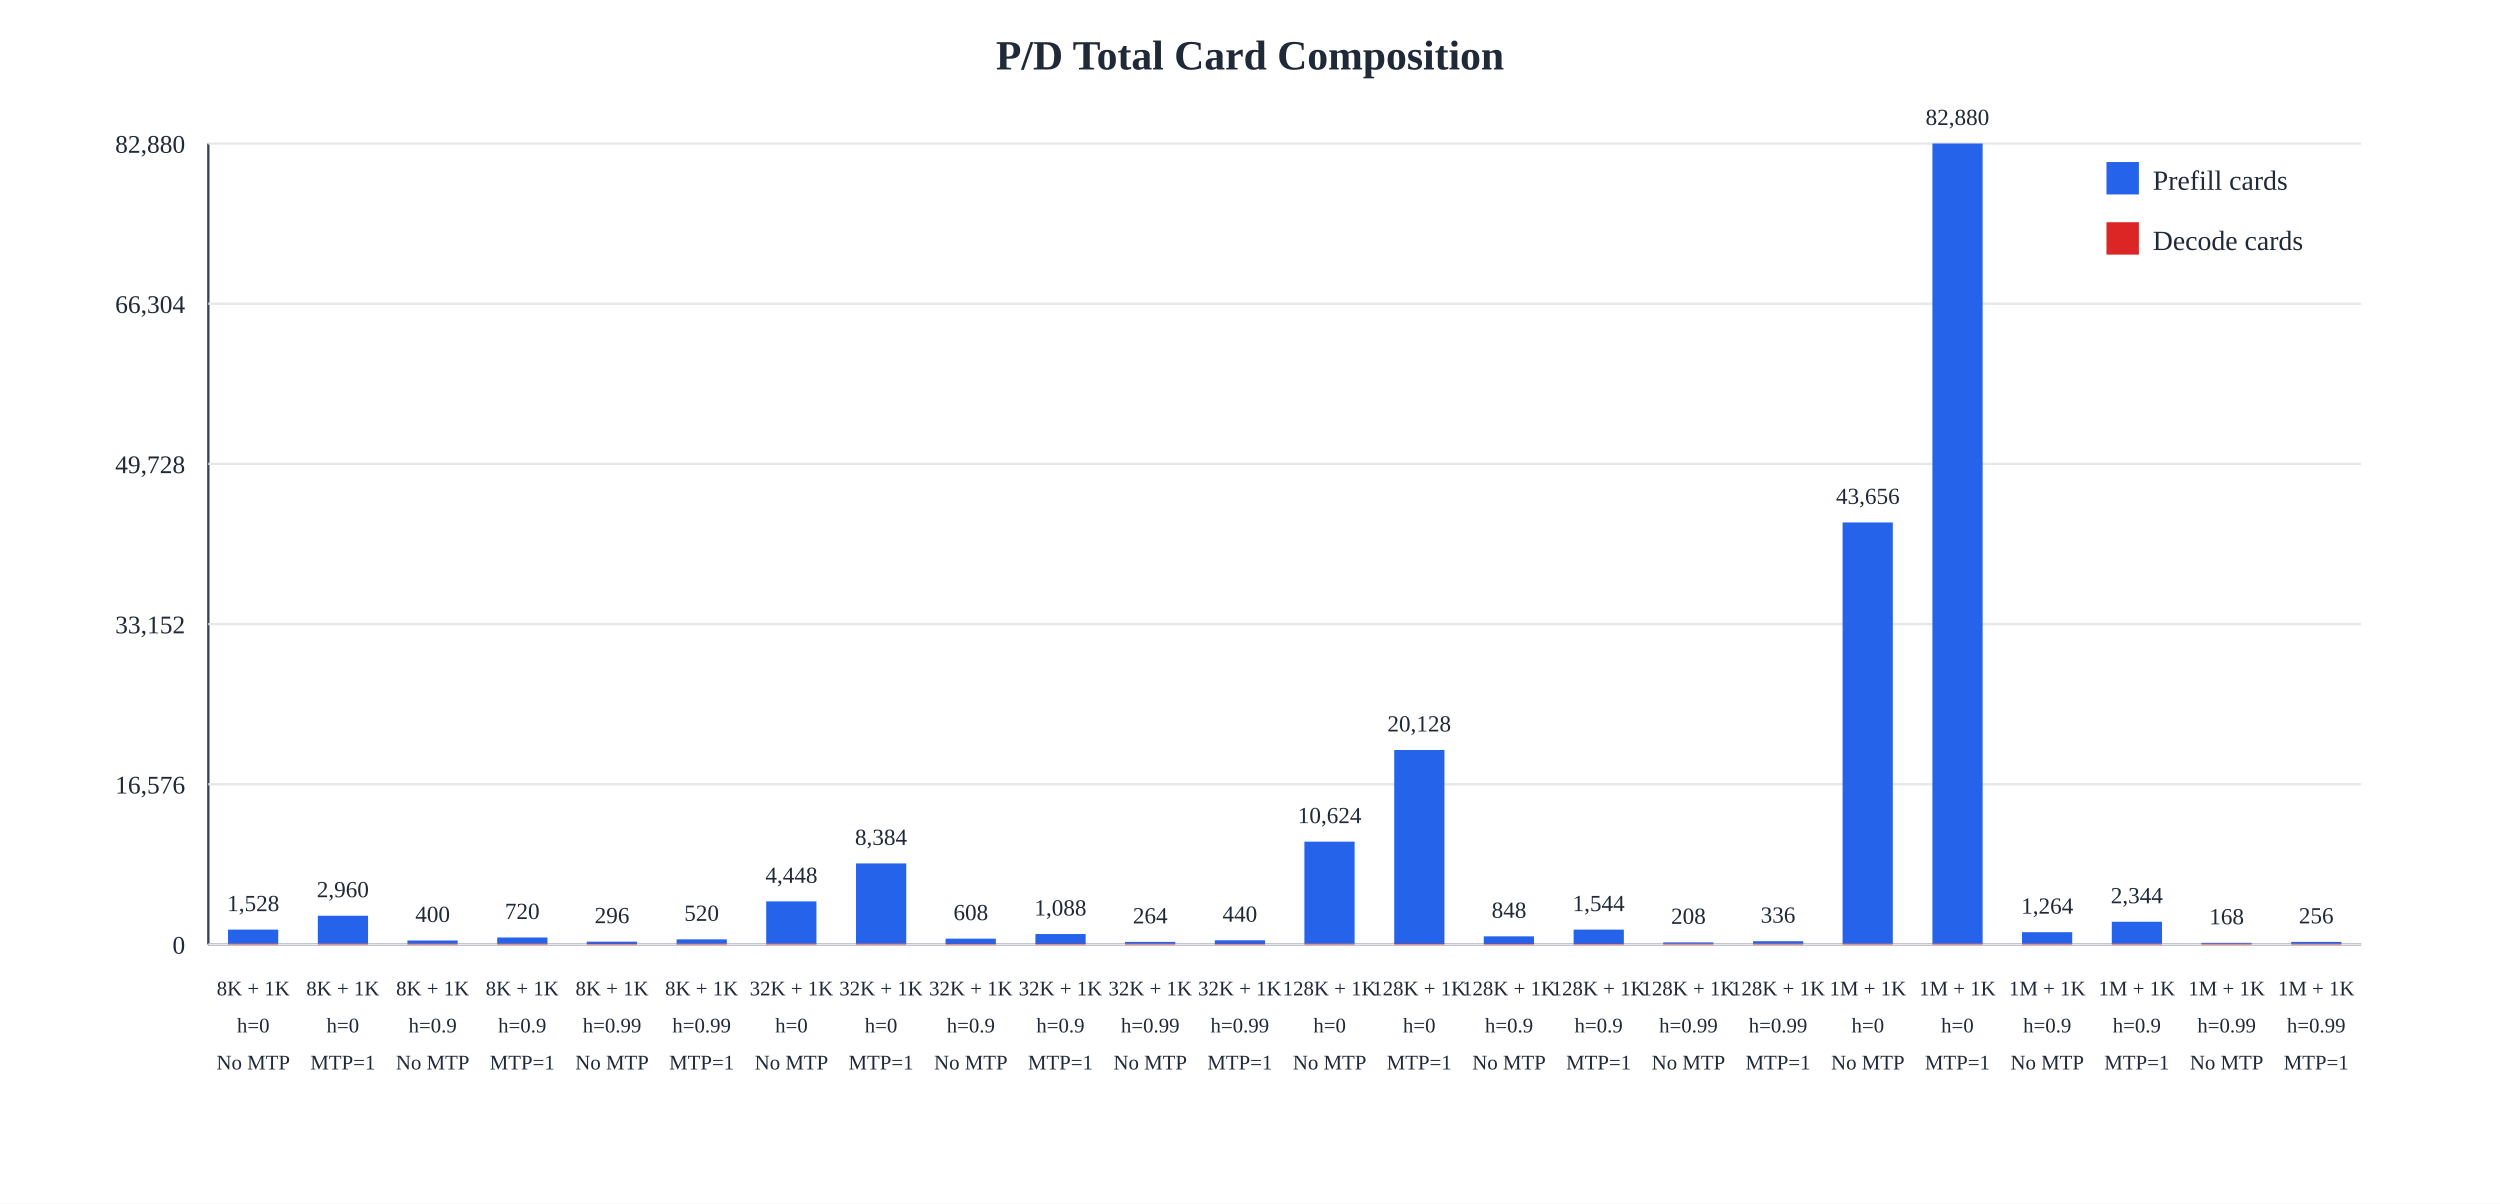
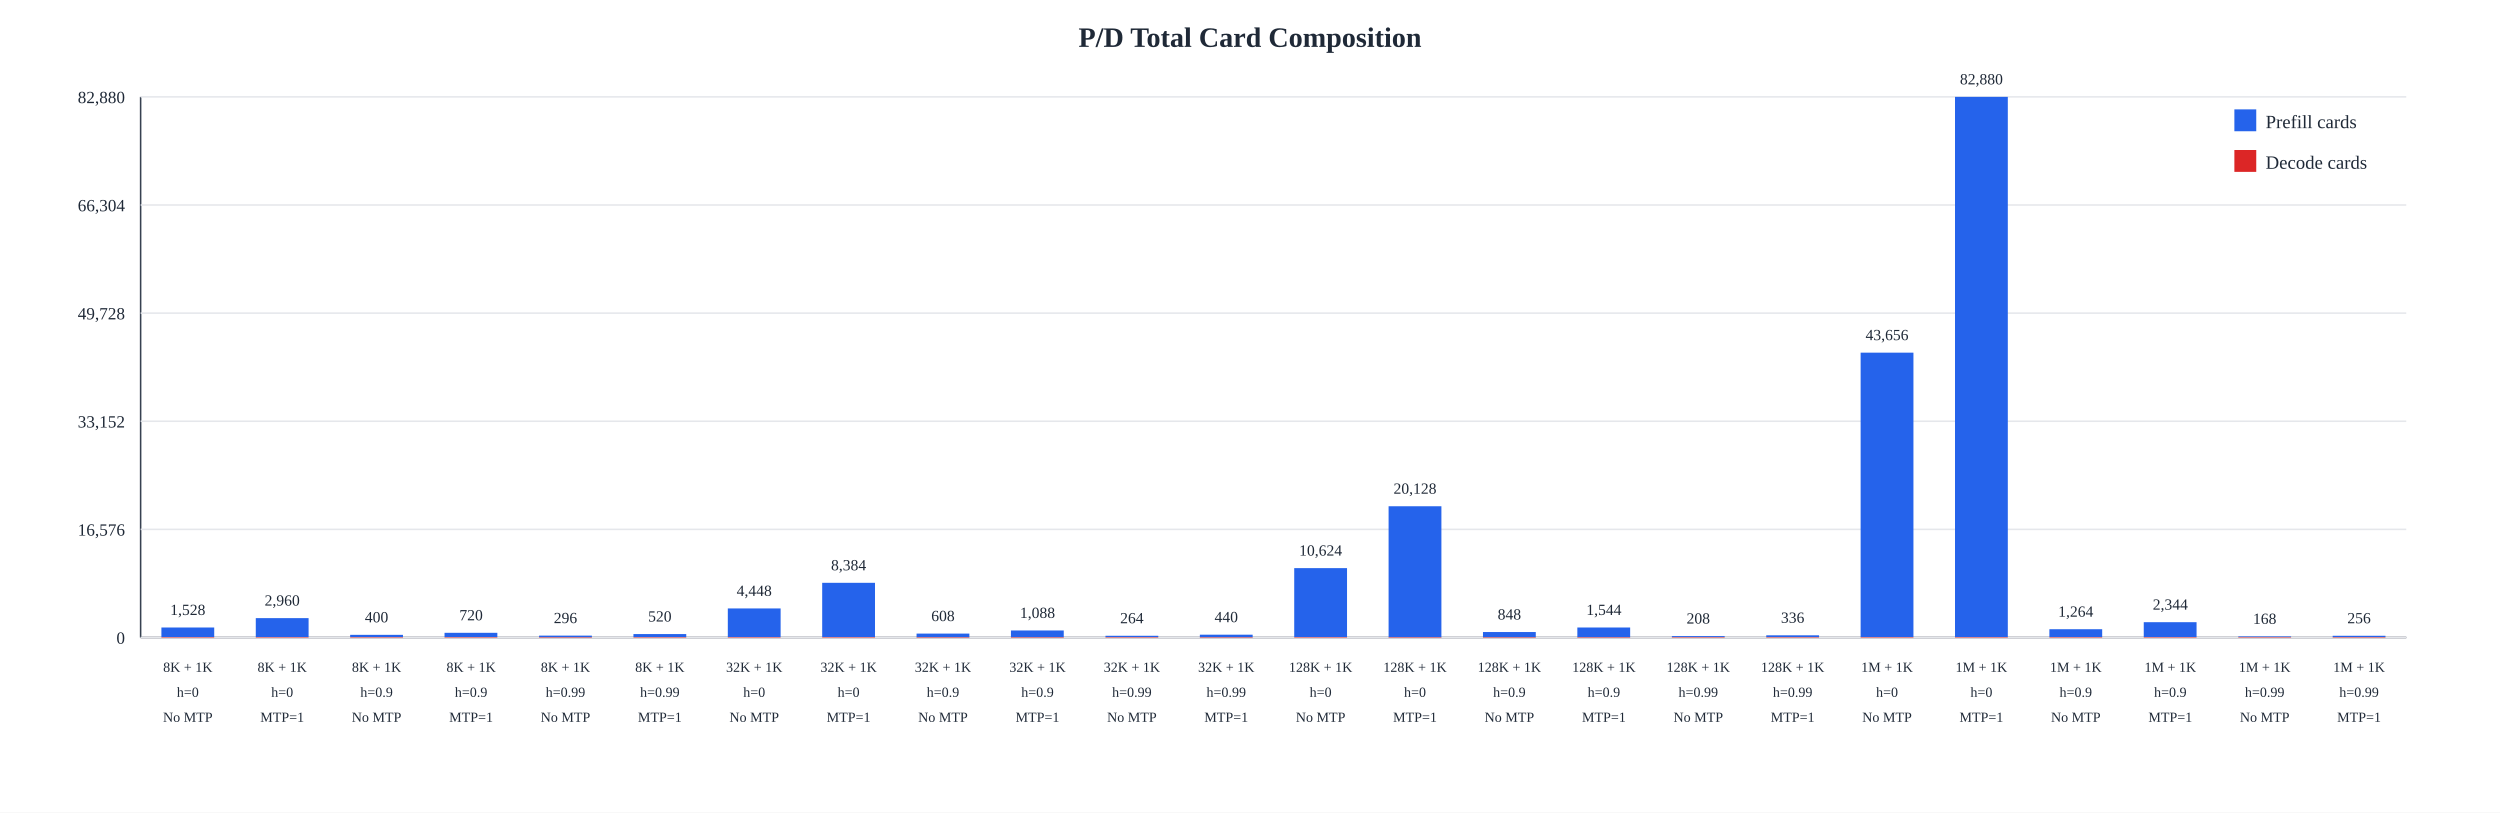
- <svg xmlns="http://www.w3.org/2000/svg" width="1080" height="520" viewBox="0 0 1080 520">
+ <svg xmlns="http://www.w3.org/2000/svg" width="1600" height="520" viewBox="0 0 1600 520">
  <rect width="100%" height="100%" fill="#ffffff" />
-   <text x="540.0" y="30.0" font-size="18" font-weight="700" text-anchor="middle" fill="#1f2937">P/D Total Card Composition</text>
+   <text x="800.0" y="30.0" font-size="18" font-weight="700" text-anchor="middle" fill="#1f2937">P/D Total Card Composition</text>
  <line x1="90" y1="62" x2="90" y2="408" stroke="#374151" />
-   <line x1="90" y1="408" x2="1020" y2="408" stroke="#374151" />
-   <line x1="90" y1="408.0" x2="1020" y2="408.0" stroke="#e5e7eb" />
+   <line x1="90" y1="408" x2="1540" y2="408" stroke="#374151" />
+   <line x1="90" y1="408.0" x2="1540" y2="408.0" stroke="#e5e7eb" />
  <text x="80.0" y="412.0" font-size="11" font-weight="400" text-anchor="end" fill="#1f2937">0</text>
-   <line x1="90" y1="338.8" x2="1020" y2="338.8" stroke="#e5e7eb" />
+   <line x1="90" y1="338.8" x2="1540" y2="338.8" stroke="#e5e7eb" />
  <text x="80.0" y="342.8" font-size="11" font-weight="400" text-anchor="end" fill="#1f2937">16,576</text>
-   <line x1="90" y1="269.6" x2="1020" y2="269.6" stroke="#e5e7eb" />
+   <line x1="90" y1="269.6" x2="1540" y2="269.6" stroke="#e5e7eb" />
  <text x="80.0" y="273.6" font-size="11" font-weight="400" text-anchor="end" fill="#1f2937">33,152</text>
-   <line x1="90" y1="200.4" x2="1020" y2="200.4" stroke="#e5e7eb" />
+   <line x1="90" y1="200.4" x2="1540" y2="200.4" stroke="#e5e7eb" />
  <text x="80.0" y="204.4" font-size="11" font-weight="400" text-anchor="end" fill="#1f2937">49,728</text>
-   <line x1="90" y1="131.2" x2="1020" y2="131.2" stroke="#e5e7eb" />
+   <line x1="90" y1="131.2" x2="1540" y2="131.2" stroke="#e5e7eb" />
  <text x="80.0" y="135.2" font-size="11" font-weight="400" text-anchor="end" fill="#1f2937">66,304</text>
-   <line x1="90" y1="62.0" x2="1020" y2="62.0" stroke="#e5e7eb" />
+   <line x1="90" y1="62.0" x2="1540" y2="62.0" stroke="#e5e7eb" />
  <text x="80.0" y="66.0" font-size="11" font-weight="400" text-anchor="end" fill="#1f2937">82,880</text>
-   <rect x="98.5" y="401.6" width="21.7" height="6.1" fill="#2563eb" />
-   <rect x="98.5" y="407.7" width="21.7" height="0.3" fill="#dc2626" />
-   <text x="109.4" y="393.6" font-size="10" font-weight="400" text-anchor="middle" fill="#1f2937">1,528</text>
-   <text x="109.4" y="430.0" font-size="9" font-weight="400" text-anchor="middle" fill="#1f2937">8K + 1K</text>
-   <text x="109.4" y="446.0" font-size="9" font-weight="400" text-anchor="middle" fill="#1f2937">h=0</text>
-   <text x="109.4" y="462.0" font-size="9" font-weight="400" text-anchor="middle" fill="#1f2937">No MTP</text>
-   <rect x="137.3" y="395.6" width="21.7" height="12.1" fill="#2563eb" />
-   <rect x="137.3" y="407.7" width="21.7" height="0.3" fill="#dc2626" />
-   <text x="148.1" y="387.6" font-size="10" font-weight="400" text-anchor="middle" fill="#1f2937">2,960</text>
-   <text x="148.1" y="430.0" font-size="9" font-weight="400" text-anchor="middle" fill="#1f2937">8K + 1K</text>
-   <text x="148.1" y="446.0" font-size="9" font-weight="400" text-anchor="middle" fill="#1f2937">h=0</text>
-   <text x="148.1" y="462.0" font-size="9" font-weight="400" text-anchor="middle" fill="#1f2937">MTP=1</text>
-   <rect x="176.0" y="406.3" width="21.7" height="1.4" fill="#2563eb" />
-   <rect x="176.0" y="407.7" width="21.7" height="0.3" fill="#dc2626" />
-   <text x="186.9" y="398.3" font-size="10" font-weight="400" text-anchor="middle" fill="#1f2937">400</text>
-   <text x="186.9" y="430.0" font-size="9" font-weight="400" text-anchor="middle" fill="#1f2937">8K + 1K</text>
-   <text x="186.9" y="446.0" font-size="9" font-weight="400" text-anchor="middle" fill="#1f2937">h=0.9</text>
-   <text x="186.9" y="462.0" font-size="9" font-weight="400" text-anchor="middle" fill="#1f2937">No MTP</text>
-   <rect x="214.8" y="405.0" width="21.7" height="2.7" fill="#2563eb" />
-   <rect x="214.8" y="407.7" width="21.7" height="0.3" fill="#dc2626" />
-   <text x="225.6" y="397.0" font-size="10" font-weight="400" text-anchor="middle" fill="#1f2937">720</text>
-   <text x="225.6" y="430.0" font-size="9" font-weight="400" text-anchor="middle" fill="#1f2937">8K + 1K</text>
-   <text x="225.6" y="446.0" font-size="9" font-weight="400" text-anchor="middle" fill="#1f2937">h=0.9</text>
-   <text x="225.6" y="462.0" font-size="9" font-weight="400" text-anchor="middle" fill="#1f2937">MTP=1</text>
-   <rect x="253.5" y="406.8" width="21.7" height="1.0" fill="#2563eb" />
-   <rect x="253.5" y="407.7" width="21.7" height="0.3" fill="#dc2626" />
-   <text x="264.4" y="398.8" font-size="10" font-weight="400" text-anchor="middle" fill="#1f2937">296</text>
-   <text x="264.4" y="430.0" font-size="9" font-weight="400" text-anchor="middle" fill="#1f2937">8K + 1K</text>
-   <text x="264.4" y="446.0" font-size="9" font-weight="400" text-anchor="middle" fill="#1f2937">h=0.99</text>
-   <text x="264.4" y="462.0" font-size="9" font-weight="400" text-anchor="middle" fill="#1f2937">No MTP</text>
-   <rect x="292.3" y="405.8" width="21.7" height="1.9" fill="#2563eb" />
-   <rect x="292.3" y="407.7" width="21.7" height="0.3" fill="#dc2626" />
-   <text x="303.1" y="397.8" font-size="10" font-weight="400" text-anchor="middle" fill="#1f2937">520</text>
-   <text x="303.1" y="430.0" font-size="9" font-weight="400" text-anchor="middle" fill="#1f2937">8K + 1K</text>
-   <text x="303.1" y="446.0" font-size="9" font-weight="400" text-anchor="middle" fill="#1f2937">h=0.99</text>
-   <text x="303.1" y="462.0" font-size="9" font-weight="400" text-anchor="middle" fill="#1f2937">MTP=1</text>
-   <rect x="331.0" y="389.4" width="21.7" height="18.3" fill="#2563eb" />
-   <rect x="331.0" y="407.7" width="21.7" height="0.3" fill="#dc2626" />
-   <text x="341.9" y="381.4" font-size="10" font-weight="400" text-anchor="middle" fill="#1f2937">4,448</text>
-   <text x="341.9" y="430.0" font-size="9" font-weight="400" text-anchor="middle" fill="#1f2937">32K + 1K</text>
-   <text x="341.9" y="446.0" font-size="9" font-weight="400" text-anchor="middle" fill="#1f2937">h=0</text>
-   <text x="341.9" y="462.0" font-size="9" font-weight="400" text-anchor="middle" fill="#1f2937">No MTP</text>
-   <rect x="369.8" y="373.0" width="21.7" height="34.7" fill="#2563eb" />
-   <rect x="369.8" y="407.7" width="21.7" height="0.3" fill="#dc2626" />
-   <text x="380.6" y="365.0" font-size="10" font-weight="400" text-anchor="middle" fill="#1f2937">8,384</text>
-   <text x="380.6" y="430.0" font-size="9" font-weight="400" text-anchor="middle" fill="#1f2937">32K + 1K</text>
-   <text x="380.6" y="446.0" font-size="9" font-weight="400" text-anchor="middle" fill="#1f2937">h=0</text>
-   <text x="380.6" y="462.0" font-size="9" font-weight="400" text-anchor="middle" fill="#1f2937">MTP=1</text>
-   <rect x="408.5" y="405.5" width="21.7" height="2.3" fill="#2563eb" />
-   <rect x="408.5" y="407.7" width="21.7" height="0.3" fill="#dc2626" />
-   <text x="419.4" y="397.5" font-size="10" font-weight="400" text-anchor="middle" fill="#1f2937">608</text>
-   <text x="419.4" y="430.0" font-size="9" font-weight="400" text-anchor="middle" fill="#1f2937">32K + 1K</text>
-   <text x="419.4" y="446.0" font-size="9" font-weight="400" text-anchor="middle" fill="#1f2937">h=0.9</text>
-   <text x="419.4" y="462.0" font-size="9" font-weight="400" text-anchor="middle" fill="#1f2937">No MTP</text>
-   <rect x="447.3" y="403.5" width="21.7" height="4.3" fill="#2563eb" />
-   <rect x="447.3" y="407.7" width="21.7" height="0.3" fill="#dc2626" />
-   <text x="458.1" y="395.5" font-size="10" font-weight="400" text-anchor="middle" fill="#1f2937">1,088</text>
-   <text x="458.1" y="430.0" font-size="9" font-weight="400" text-anchor="middle" fill="#1f2937">32K + 1K</text>
-   <text x="458.1" y="446.0" font-size="9" font-weight="400" text-anchor="middle" fill="#1f2937">h=0.9</text>
-   <text x="458.1" y="462.0" font-size="9" font-weight="400" text-anchor="middle" fill="#1f2937">MTP=1</text>
-   <rect x="486.0" y="406.9" width="21.7" height="0.8" fill="#2563eb" />
-   <rect x="486.0" y="407.7" width="21.7" height="0.3" fill="#dc2626" />
-   <text x="496.9" y="398.9" font-size="10" font-weight="400" text-anchor="middle" fill="#1f2937">264</text>
-   <text x="496.9" y="430.0" font-size="9" font-weight="400" text-anchor="middle" fill="#1f2937">32K + 1K</text>
-   <text x="496.9" y="446.0" font-size="9" font-weight="400" text-anchor="middle" fill="#1f2937">h=0.99</text>
-   <text x="496.9" y="462.0" font-size="9" font-weight="400" text-anchor="middle" fill="#1f2937">No MTP</text>
-   <rect x="524.8" y="406.2" width="21.7" height="1.6" fill="#2563eb" />
-   <rect x="524.8" y="407.7" width="21.7" height="0.3" fill="#dc2626" />
-   <text x="535.6" y="398.2" font-size="10" font-weight="400" text-anchor="middle" fill="#1f2937">440</text>
-   <text x="535.6" y="430.0" font-size="9" font-weight="400" text-anchor="middle" fill="#1f2937">32K + 1K</text>
-   <text x="535.6" y="446.0" font-size="9" font-weight="400" text-anchor="middle" fill="#1f2937">h=0.99</text>
-   <text x="535.6" y="462.0" font-size="9" font-weight="400" text-anchor="middle" fill="#1f2937">MTP=1</text>
-   <rect x="563.5" y="363.6" width="21.7" height="44.1" fill="#2563eb" />
-   <rect x="563.5" y="407.7" width="21.7" height="0.3" fill="#dc2626" />
-   <text x="574.4" y="355.6" font-size="10" font-weight="400" text-anchor="middle" fill="#1f2937">10,624</text>
-   <text x="574.4" y="430.0" font-size="9" font-weight="400" text-anchor="middle" fill="#1f2937">128K + 1K</text>
-   <text x="574.4" y="446.0" font-size="9" font-weight="400" text-anchor="middle" fill="#1f2937">h=0</text>
-   <text x="574.4" y="462.0" font-size="9" font-weight="400" text-anchor="middle" fill="#1f2937">No MTP</text>
-   <rect x="602.3" y="324.0" width="21.7" height="83.8" fill="#2563eb" />
-   <rect x="602.3" y="407.7" width="21.7" height="0.3" fill="#dc2626" />
-   <text x="613.1" y="316.0" font-size="10" font-weight="400" text-anchor="middle" fill="#1f2937">20,128</text>
-   <text x="613.1" y="430.0" font-size="9" font-weight="400" text-anchor="middle" fill="#1f2937">128K + 1K</text>
-   <text x="613.1" y="446.0" font-size="9" font-weight="400" text-anchor="middle" fill="#1f2937">h=0</text>
-   <text x="613.1" y="462.0" font-size="9" font-weight="400" text-anchor="middle" fill="#1f2937">MTP=1</text>
-   <rect x="641.0" y="404.5" width="21.7" height="3.3" fill="#2563eb" />
-   <rect x="641.0" y="407.7" width="21.7" height="0.3" fill="#dc2626" />
-   <text x="651.9" y="396.5" font-size="10" font-weight="400" text-anchor="middle" fill="#1f2937">848</text>
-   <text x="651.9" y="430.0" font-size="9" font-weight="400" text-anchor="middle" fill="#1f2937">128K + 1K</text>
-   <text x="651.9" y="446.0" font-size="9" font-weight="400" text-anchor="middle" fill="#1f2937">h=0.9</text>
-   <text x="651.9" y="462.0" font-size="9" font-weight="400" text-anchor="middle" fill="#1f2937">No MTP</text>
-   <rect x="679.8" y="401.6" width="21.7" height="6.2" fill="#2563eb" />
-   <rect x="679.8" y="407.7" width="21.7" height="0.3" fill="#dc2626" />
-   <text x="690.6" y="393.6" font-size="10" font-weight="400" text-anchor="middle" fill="#1f2937">1,544</text>
-   <text x="690.6" y="430.0" font-size="9" font-weight="400" text-anchor="middle" fill="#1f2937">128K + 1K</text>
-   <text x="690.6" y="446.0" font-size="9" font-weight="400" text-anchor="middle" fill="#1f2937">h=0.9</text>
-   <text x="690.6" y="462.0" font-size="9" font-weight="400" text-anchor="middle" fill="#1f2937">MTP=1</text>
-   <rect x="718.5" y="407.1" width="21.7" height="0.6" fill="#2563eb" />
-   <rect x="718.5" y="407.7" width="21.7" height="0.3" fill="#dc2626" />
-   <text x="729.4" y="399.1" font-size="10" font-weight="400" text-anchor="middle" fill="#1f2937">208</text>
-   <text x="729.4" y="430.0" font-size="9" font-weight="400" text-anchor="middle" fill="#1f2937">128K + 1K</text>
-   <text x="729.4" y="446.0" font-size="9" font-weight="400" text-anchor="middle" fill="#1f2937">h=0.99</text>
-   <text x="729.4" y="462.0" font-size="9" font-weight="400" text-anchor="middle" fill="#1f2937">No MTP</text>
-   <rect x="757.3" y="406.6" width="21.7" height="1.1" fill="#2563eb" />
-   <rect x="757.3" y="407.7" width="21.7" height="0.3" fill="#dc2626" />
-   <text x="768.1" y="398.6" font-size="10" font-weight="400" text-anchor="middle" fill="#1f2937">336</text>
-   <text x="768.1" y="430.0" font-size="9" font-weight="400" text-anchor="middle" fill="#1f2937">128K + 1K</text>
-   <text x="768.1" y="446.0" font-size="9" font-weight="400" text-anchor="middle" fill="#1f2937">h=0.99</text>
-   <text x="768.1" y="462.0" font-size="9" font-weight="400" text-anchor="middle" fill="#1f2937">MTP=1</text>
-   <rect x="796.0" y="225.7" width="21.7" height="182.0" fill="#2563eb" />
-   <rect x="796.0" y="407.7" width="21.7" height="0.3" fill="#dc2626" />
-   <text x="806.9" y="217.7" font-size="10" font-weight="400" text-anchor="middle" fill="#1f2937">43,656</text>
-   <text x="806.9" y="430.0" font-size="9" font-weight="400" text-anchor="middle" fill="#1f2937">1M + 1K</text>
-   <text x="806.9" y="446.0" font-size="9" font-weight="400" text-anchor="middle" fill="#1f2937">h=0</text>
-   <text x="806.9" y="462.0" font-size="9" font-weight="400" text-anchor="middle" fill="#1f2937">No MTP</text>
-   <rect x="834.8" y="62.0" width="21.7" height="345.7" fill="#2563eb" />
-   <rect x="834.8" y="407.7" width="21.7" height="0.3" fill="#dc2626" />
-   <text x="845.6" y="54.0" font-size="10" font-weight="400" text-anchor="middle" fill="#1f2937">82,880</text>
-   <text x="845.6" y="430.0" font-size="9" font-weight="400" text-anchor="middle" fill="#1f2937">1M + 1K</text>
-   <text x="845.6" y="446.0" font-size="9" font-weight="400" text-anchor="middle" fill="#1f2937">h=0</text>
-   <text x="845.6" y="462.0" font-size="9" font-weight="400" text-anchor="middle" fill="#1f2937">MTP=1</text>
-   <rect x="873.5" y="402.7" width="21.7" height="5.0" fill="#2563eb" />
-   <rect x="873.5" y="407.7" width="21.7" height="0.3" fill="#dc2626" />
-   <text x="884.4" y="394.7" font-size="10" font-weight="400" text-anchor="middle" fill="#1f2937">1,264</text>
-   <text x="884.4" y="430.0" font-size="9" font-weight="400" text-anchor="middle" fill="#1f2937">1M + 1K</text>
-   <text x="884.4" y="446.0" font-size="9" font-weight="400" text-anchor="middle" fill="#1f2937">h=0.9</text>
-   <text x="884.4" y="462.0" font-size="9" font-weight="400" text-anchor="middle" fill="#1f2937">No MTP</text>
-   <rect x="912.3" y="398.2" width="21.7" height="9.5" fill="#2563eb" />
-   <rect x="912.3" y="407.7" width="21.7" height="0.3" fill="#dc2626" />
-   <text x="923.1" y="390.2" font-size="10" font-weight="400" text-anchor="middle" fill="#1f2937">2,344</text>
-   <text x="923.1" y="430.0" font-size="9" font-weight="400" text-anchor="middle" fill="#1f2937">1M + 1K</text>
-   <text x="923.1" y="446.0" font-size="9" font-weight="400" text-anchor="middle" fill="#1f2937">h=0.9</text>
-   <text x="923.1" y="462.0" font-size="9" font-weight="400" text-anchor="middle" fill="#1f2937">MTP=1</text>
-   <rect x="951.0" y="407.3" width="21.7" height="0.4" fill="#2563eb" />
-   <rect x="951.0" y="407.7" width="21.7" height="0.3" fill="#dc2626" />
-   <text x="961.9" y="399.3" font-size="10" font-weight="400" text-anchor="middle" fill="#1f2937">168</text>
-   <text x="961.9" y="430.0" font-size="9" font-weight="400" text-anchor="middle" fill="#1f2937">1M + 1K</text>
-   <text x="961.9" y="446.0" font-size="9" font-weight="400" text-anchor="middle" fill="#1f2937">h=0.99</text>
-   <text x="961.9" y="462.0" font-size="9" font-weight="400" text-anchor="middle" fill="#1f2937">No MTP</text>
-   <rect x="989.8" y="406.9" width="21.7" height="0.8" fill="#2563eb" />
-   <rect x="989.8" y="407.7" width="21.7" height="0.3" fill="#dc2626" />
-   <text x="1000.6" y="398.9" font-size="10" font-weight="400" text-anchor="middle" fill="#1f2937">256</text>
-   <text x="1000.6" y="430.0" font-size="9" font-weight="400" text-anchor="middle" fill="#1f2937">1M + 1K</text>
-   <text x="1000.6" y="446.0" font-size="9" font-weight="400" text-anchor="middle" fill="#1f2937">h=0.99</text>
-   <text x="1000.6" y="462.0" font-size="9" font-weight="400" text-anchor="middle" fill="#1f2937">MTP=1</text>
-   <rect x="910" y="70" width="14" height="14" fill="#2563eb" />
-   <text x="930.0" y="82.0" font-size="12" font-weight="400" text-anchor="start" fill="#1f2937">Prefill cards</text>
-   <rect x="910" y="96" width="14" height="14" fill="#dc2626" />
-   <text x="930.0" y="108.0" font-size="12" font-weight="400" text-anchor="start" fill="#1f2937">Decode cards</text>
+   <rect x="103.3" y="401.6" width="33.8" height="6.1" fill="#2563eb" />
+   <rect x="103.3" y="407.7" width="33.8" height="0.3" fill="#dc2626" />
+   <text x="120.2" y="393.6" font-size="10" font-weight="400" text-anchor="middle" fill="#1f2937">1,528</text>
+   <text x="120.2" y="430.0" font-size="9" font-weight="400" text-anchor="middle" fill="#1f2937">8K + 1K</text>
+   <text x="120.2" y="446.0" font-size="9" font-weight="400" text-anchor="middle" fill="#1f2937">h=0</text>
+   <text x="120.2" y="462.0" font-size="9" font-weight="400" text-anchor="middle" fill="#1f2937">No MTP</text>
+   <rect x="163.7" y="395.6" width="33.8" height="12.1" fill="#2563eb" />
+   <rect x="163.7" y="407.7" width="33.8" height="0.3" fill="#dc2626" />
+   <text x="180.6" y="387.6" font-size="10" font-weight="400" text-anchor="middle" fill="#1f2937">2,960</text>
+   <text x="180.6" y="430.0" font-size="9" font-weight="400" text-anchor="middle" fill="#1f2937">8K + 1K</text>
+   <text x="180.6" y="446.0" font-size="9" font-weight="400" text-anchor="middle" fill="#1f2937">h=0</text>
+   <text x="180.6" y="462.0" font-size="9" font-weight="400" text-anchor="middle" fill="#1f2937">MTP=1</text>
+   <rect x="224.1" y="406.3" width="33.8" height="1.4" fill="#2563eb" />
+   <rect x="224.1" y="407.7" width="33.8" height="0.3" fill="#dc2626" />
+   <text x="241.0" y="398.3" font-size="10" font-weight="400" text-anchor="middle" fill="#1f2937">400</text>
+   <text x="241.0" y="430.0" font-size="9" font-weight="400" text-anchor="middle" fill="#1f2937">8K + 1K</text>
+   <text x="241.0" y="446.0" font-size="9" font-weight="400" text-anchor="middle" fill="#1f2937">h=0.9</text>
+   <text x="241.0" y="462.0" font-size="9" font-weight="400" text-anchor="middle" fill="#1f2937">No MTP</text>
+   <rect x="284.5" y="405.0" width="33.8" height="2.7" fill="#2563eb" />
+   <rect x="284.5" y="407.7" width="33.8" height="0.3" fill="#dc2626" />
+   <text x="301.5" y="397.0" font-size="10" font-weight="400" text-anchor="middle" fill="#1f2937">720</text>
+   <text x="301.5" y="430.0" font-size="9" font-weight="400" text-anchor="middle" fill="#1f2937">8K + 1K</text>
+   <text x="301.5" y="446.0" font-size="9" font-weight="400" text-anchor="middle" fill="#1f2937">h=0.9</text>
+   <text x="301.5" y="462.0" font-size="9" font-weight="400" text-anchor="middle" fill="#1f2937">MTP=1</text>
+   <rect x="345.0" y="406.8" width="33.8" height="1.0" fill="#2563eb" />
+   <rect x="345.0" y="407.7" width="33.8" height="0.3" fill="#dc2626" />
+   <text x="361.9" y="398.8" font-size="10" font-weight="400" text-anchor="middle" fill="#1f2937">296</text>
+   <text x="361.9" y="430.0" font-size="9" font-weight="400" text-anchor="middle" fill="#1f2937">8K + 1K</text>
+   <text x="361.9" y="446.0" font-size="9" font-weight="400" text-anchor="middle" fill="#1f2937">h=0.99</text>
+   <text x="361.9" y="462.0" font-size="9" font-weight="400" text-anchor="middle" fill="#1f2937">No MTP</text>
+   <rect x="405.4" y="405.8" width="33.8" height="1.9" fill="#2563eb" />
+   <rect x="405.4" y="407.7" width="33.8" height="0.3" fill="#dc2626" />
+   <text x="422.3" y="397.8" font-size="10" font-weight="400" text-anchor="middle" fill="#1f2937">520</text>
+   <text x="422.3" y="430.0" font-size="9" font-weight="400" text-anchor="middle" fill="#1f2937">8K + 1K</text>
+   <text x="422.3" y="446.0" font-size="9" font-weight="400" text-anchor="middle" fill="#1f2937">h=0.99</text>
+   <text x="422.3" y="462.0" font-size="9" font-weight="400" text-anchor="middle" fill="#1f2937">MTP=1</text>
+   <rect x="465.8" y="389.4" width="33.8" height="18.3" fill="#2563eb" />
+   <rect x="465.8" y="407.7" width="33.8" height="0.3" fill="#dc2626" />
+   <text x="482.7" y="381.4" font-size="10" font-weight="400" text-anchor="middle" fill="#1f2937">4,448</text>
+   <text x="482.7" y="430.0" font-size="9" font-weight="400" text-anchor="middle" fill="#1f2937">32K + 1K</text>
+   <text x="482.7" y="446.0" font-size="9" font-weight="400" text-anchor="middle" fill="#1f2937">h=0</text>
+   <text x="482.7" y="462.0" font-size="9" font-weight="400" text-anchor="middle" fill="#1f2937">No MTP</text>
+   <rect x="526.2" y="373.0" width="33.8" height="34.7" fill="#2563eb" />
+   <rect x="526.2" y="407.7" width="33.8" height="0.3" fill="#dc2626" />
+   <text x="543.1" y="365.0" font-size="10" font-weight="400" text-anchor="middle" fill="#1f2937">8,384</text>
+   <text x="543.1" y="430.0" font-size="9" font-weight="400" text-anchor="middle" fill="#1f2937">32K + 1K</text>
+   <text x="543.1" y="446.0" font-size="9" font-weight="400" text-anchor="middle" fill="#1f2937">h=0</text>
+   <text x="543.1" y="462.0" font-size="9" font-weight="400" text-anchor="middle" fill="#1f2937">MTP=1</text>
+   <rect x="586.6" y="405.5" width="33.8" height="2.3" fill="#2563eb" />
+   <rect x="586.6" y="407.7" width="33.8" height="0.3" fill="#dc2626" />
+   <text x="603.5" y="397.5" font-size="10" font-weight="400" text-anchor="middle" fill="#1f2937">608</text>
+   <text x="603.5" y="430.0" font-size="9" font-weight="400" text-anchor="middle" fill="#1f2937">32K + 1K</text>
+   <text x="603.5" y="446.0" font-size="9" font-weight="400" text-anchor="middle" fill="#1f2937">h=0.9</text>
+   <text x="603.5" y="462.0" font-size="9" font-weight="400" text-anchor="middle" fill="#1f2937">No MTP</text>
+   <rect x="647.0" y="403.5" width="33.8" height="4.3" fill="#2563eb" />
+   <rect x="647.0" y="407.7" width="33.8" height="0.3" fill="#dc2626" />
+   <text x="664.0" y="395.5" font-size="10" font-weight="400" text-anchor="middle" fill="#1f2937">1,088</text>
+   <text x="664.0" y="430.0" font-size="9" font-weight="400" text-anchor="middle" fill="#1f2937">32K + 1K</text>
+   <text x="664.0" y="446.0" font-size="9" font-weight="400" text-anchor="middle" fill="#1f2937">h=0.9</text>
+   <text x="664.0" y="462.0" font-size="9" font-weight="400" text-anchor="middle" fill="#1f2937">MTP=1</text>
+   <rect x="707.5" y="406.9" width="33.8" height="0.8" fill="#2563eb" />
+   <rect x="707.5" y="407.7" width="33.8" height="0.3" fill="#dc2626" />
+   <text x="724.4" y="398.9" font-size="10" font-weight="400" text-anchor="middle" fill="#1f2937">264</text>
+   <text x="724.4" y="430.0" font-size="9" font-weight="400" text-anchor="middle" fill="#1f2937">32K + 1K</text>
+   <text x="724.4" y="446.0" font-size="9" font-weight="400" text-anchor="middle" fill="#1f2937">h=0.99</text>
+   <text x="724.4" y="462.0" font-size="9" font-weight="400" text-anchor="middle" fill="#1f2937">No MTP</text>
+   <rect x="767.9" y="406.2" width="33.8" height="1.6" fill="#2563eb" />
+   <rect x="767.9" y="407.7" width="33.8" height="0.3" fill="#dc2626" />
+   <text x="784.8" y="398.2" font-size="10" font-weight="400" text-anchor="middle" fill="#1f2937">440</text>
+   <text x="784.8" y="430.0" font-size="9" font-weight="400" text-anchor="middle" fill="#1f2937">32K + 1K</text>
+   <text x="784.8" y="446.0" font-size="9" font-weight="400" text-anchor="middle" fill="#1f2937">h=0.99</text>
+   <text x="784.8" y="462.0" font-size="9" font-weight="400" text-anchor="middle" fill="#1f2937">MTP=1</text>
+   <rect x="828.3" y="363.6" width="33.8" height="44.1" fill="#2563eb" />
+   <rect x="828.3" y="407.7" width="33.8" height="0.3" fill="#dc2626" />
+   <text x="845.2" y="355.6" font-size="10" font-weight="400" text-anchor="middle" fill="#1f2937">10,624</text>
+   <text x="845.2" y="430.0" font-size="9" font-weight="400" text-anchor="middle" fill="#1f2937">128K + 1K</text>
+   <text x="845.2" y="446.0" font-size="9" font-weight="400" text-anchor="middle" fill="#1f2937">h=0</text>
+   <text x="845.2" y="462.0" font-size="9" font-weight="400" text-anchor="middle" fill="#1f2937">No MTP</text>
+   <rect x="888.7" y="324.0" width="33.8" height="83.8" fill="#2563eb" />
+   <rect x="888.7" y="407.7" width="33.8" height="0.3" fill="#dc2626" />
+   <text x="905.6" y="316.0" font-size="10" font-weight="400" text-anchor="middle" fill="#1f2937">20,128</text>
+   <text x="905.6" y="430.0" font-size="9" font-weight="400" text-anchor="middle" fill="#1f2937">128K + 1K</text>
+   <text x="905.6" y="446.0" font-size="9" font-weight="400" text-anchor="middle" fill="#1f2937">h=0</text>
+   <text x="905.6" y="462.0" font-size="9" font-weight="400" text-anchor="middle" fill="#1f2937">MTP=1</text>
+   <rect x="949.1" y="404.5" width="33.8" height="3.3" fill="#2563eb" />
+   <rect x="949.1" y="407.7" width="33.8" height="0.3" fill="#dc2626" />
+   <text x="966.0" y="396.5" font-size="10" font-weight="400" text-anchor="middle" fill="#1f2937">848</text>
+   <text x="966.0" y="430.0" font-size="9" font-weight="400" text-anchor="middle" fill="#1f2937">128K + 1K</text>
+   <text x="966.0" y="446.0" font-size="9" font-weight="400" text-anchor="middle" fill="#1f2937">h=0.9</text>
+   <text x="966.0" y="462.0" font-size="9" font-weight="400" text-anchor="middle" fill="#1f2937">No MTP</text>
+   <rect x="1009.5" y="401.6" width="33.8" height="6.2" fill="#2563eb" />
+   <rect x="1009.5" y="407.7" width="33.8" height="0.3" fill="#dc2626" />
+   <text x="1026.5" y="393.6" font-size="10" font-weight="400" text-anchor="middle" fill="#1f2937">1,544</text>
+   <text x="1026.5" y="430.0" font-size="9" font-weight="400" text-anchor="middle" fill="#1f2937">128K + 1K</text>
+   <text x="1026.5" y="446.0" font-size="9" font-weight="400" text-anchor="middle" fill="#1f2937">h=0.9</text>
+   <text x="1026.5" y="462.0" font-size="9" font-weight="400" text-anchor="middle" fill="#1f2937">MTP=1</text>
+   <rect x="1070.0" y="407.1" width="33.8" height="0.6" fill="#2563eb" />
+   <rect x="1070.0" y="407.7" width="33.8" height="0.3" fill="#dc2626" />
+   <text x="1086.9" y="399.1" font-size="10" font-weight="400" text-anchor="middle" fill="#1f2937">208</text>
+   <text x="1086.9" y="430.0" font-size="9" font-weight="400" text-anchor="middle" fill="#1f2937">128K + 1K</text>
+   <text x="1086.9" y="446.0" font-size="9" font-weight="400" text-anchor="middle" fill="#1f2937">h=0.99</text>
+   <text x="1086.9" y="462.0" font-size="9" font-weight="400" text-anchor="middle" fill="#1f2937">No MTP</text>
+   <rect x="1130.4" y="406.6" width="33.8" height="1.1" fill="#2563eb" />
+   <rect x="1130.4" y="407.7" width="33.8" height="0.3" fill="#dc2626" />
+   <text x="1147.3" y="398.6" font-size="10" font-weight="400" text-anchor="middle" fill="#1f2937">336</text>
+   <text x="1147.3" y="430.0" font-size="9" font-weight="400" text-anchor="middle" fill="#1f2937">128K + 1K</text>
+   <text x="1147.3" y="446.0" font-size="9" font-weight="400" text-anchor="middle" fill="#1f2937">h=0.99</text>
+   <text x="1147.3" y="462.0" font-size="9" font-weight="400" text-anchor="middle" fill="#1f2937">MTP=1</text>
+   <rect x="1190.8" y="225.7" width="33.8" height="182.0" fill="#2563eb" />
+   <rect x="1190.8" y="407.7" width="33.8" height="0.3" fill="#dc2626" />
+   <text x="1207.7" y="217.7" font-size="10" font-weight="400" text-anchor="middle" fill="#1f2937">43,656</text>
+   <text x="1207.7" y="430.0" font-size="9" font-weight="400" text-anchor="middle" fill="#1f2937">1M + 1K</text>
+   <text x="1207.7" y="446.0" font-size="9" font-weight="400" text-anchor="middle" fill="#1f2937">h=0</text>
+   <text x="1207.7" y="462.0" font-size="9" font-weight="400" text-anchor="middle" fill="#1f2937">No MTP</text>
+   <rect x="1251.2" y="62.0" width="33.8" height="345.7" fill="#2563eb" />
+   <rect x="1251.2" y="407.7" width="33.8" height="0.3" fill="#dc2626" />
+   <text x="1268.1" y="54.0" font-size="10" font-weight="400" text-anchor="middle" fill="#1f2937">82,880</text>
+   <text x="1268.1" y="430.0" font-size="9" font-weight="400" text-anchor="middle" fill="#1f2937">1M + 1K</text>
+   <text x="1268.1" y="446.0" font-size="9" font-weight="400" text-anchor="middle" fill="#1f2937">h=0</text>
+   <text x="1268.1" y="462.0" font-size="9" font-weight="400" text-anchor="middle" fill="#1f2937">MTP=1</text>
+   <rect x="1311.6" y="402.7" width="33.8" height="5.0" fill="#2563eb" />
+   <rect x="1311.6" y="407.7" width="33.8" height="0.3" fill="#dc2626" />
+   <text x="1328.5" y="394.7" font-size="10" font-weight="400" text-anchor="middle" fill="#1f2937">1,264</text>
+   <text x="1328.5" y="430.0" font-size="9" font-weight="400" text-anchor="middle" fill="#1f2937">1M + 1K</text>
+   <text x="1328.5" y="446.0" font-size="9" font-weight="400" text-anchor="middle" fill="#1f2937">h=0.9</text>
+   <text x="1328.5" y="462.0" font-size="9" font-weight="400" text-anchor="middle" fill="#1f2937">No MTP</text>
+   <rect x="1372.0" y="398.2" width="33.8" height="9.5" fill="#2563eb" />
+   <rect x="1372.0" y="407.7" width="33.8" height="0.3" fill="#dc2626" />
+   <text x="1389.0" y="390.2" font-size="10" font-weight="400" text-anchor="middle" fill="#1f2937">2,344</text>
+   <text x="1389.0" y="430.0" font-size="9" font-weight="400" text-anchor="middle" fill="#1f2937">1M + 1K</text>
+   <text x="1389.0" y="446.0" font-size="9" font-weight="400" text-anchor="middle" fill="#1f2937">h=0.9</text>
+   <text x="1389.0" y="462.0" font-size="9" font-weight="400" text-anchor="middle" fill="#1f2937">MTP=1</text>
+   <rect x="1432.5" y="407.3" width="33.8" height="0.4" fill="#2563eb" />
+   <rect x="1432.5" y="407.7" width="33.8" height="0.3" fill="#dc2626" />
+   <text x="1449.4" y="399.3" font-size="10" font-weight="400" text-anchor="middle" fill="#1f2937">168</text>
+   <text x="1449.4" y="430.0" font-size="9" font-weight="400" text-anchor="middle" fill="#1f2937">1M + 1K</text>
+   <text x="1449.4" y="446.0" font-size="9" font-weight="400" text-anchor="middle" fill="#1f2937">h=0.99</text>
+   <text x="1449.4" y="462.0" font-size="9" font-weight="400" text-anchor="middle" fill="#1f2937">No MTP</text>
+   <rect x="1492.9" y="406.9" width="33.8" height="0.8" fill="#2563eb" />
+   <rect x="1492.9" y="407.7" width="33.8" height="0.3" fill="#dc2626" />
+   <text x="1509.8" y="398.9" font-size="10" font-weight="400" text-anchor="middle" fill="#1f2937">256</text>
+   <text x="1509.8" y="430.0" font-size="9" font-weight="400" text-anchor="middle" fill="#1f2937">1M + 1K</text>
+   <text x="1509.8" y="446.0" font-size="9" font-weight="400" text-anchor="middle" fill="#1f2937">h=0.99</text>
+   <text x="1509.8" y="462.0" font-size="9" font-weight="400" text-anchor="middle" fill="#1f2937">MTP=1</text>
+   <rect x="1430" y="70" width="14" height="14" fill="#2563eb" />
+   <text x="1450.0" y="82.0" font-size="12" font-weight="400" text-anchor="start" fill="#1f2937">Prefill cards</text>
+   <rect x="1430" y="96" width="14" height="14" fill="#dc2626" />
+   <text x="1450.0" y="108.0" font-size="12" font-weight="400" text-anchor="start" fill="#1f2937">Decode cards</text>
</svg>
